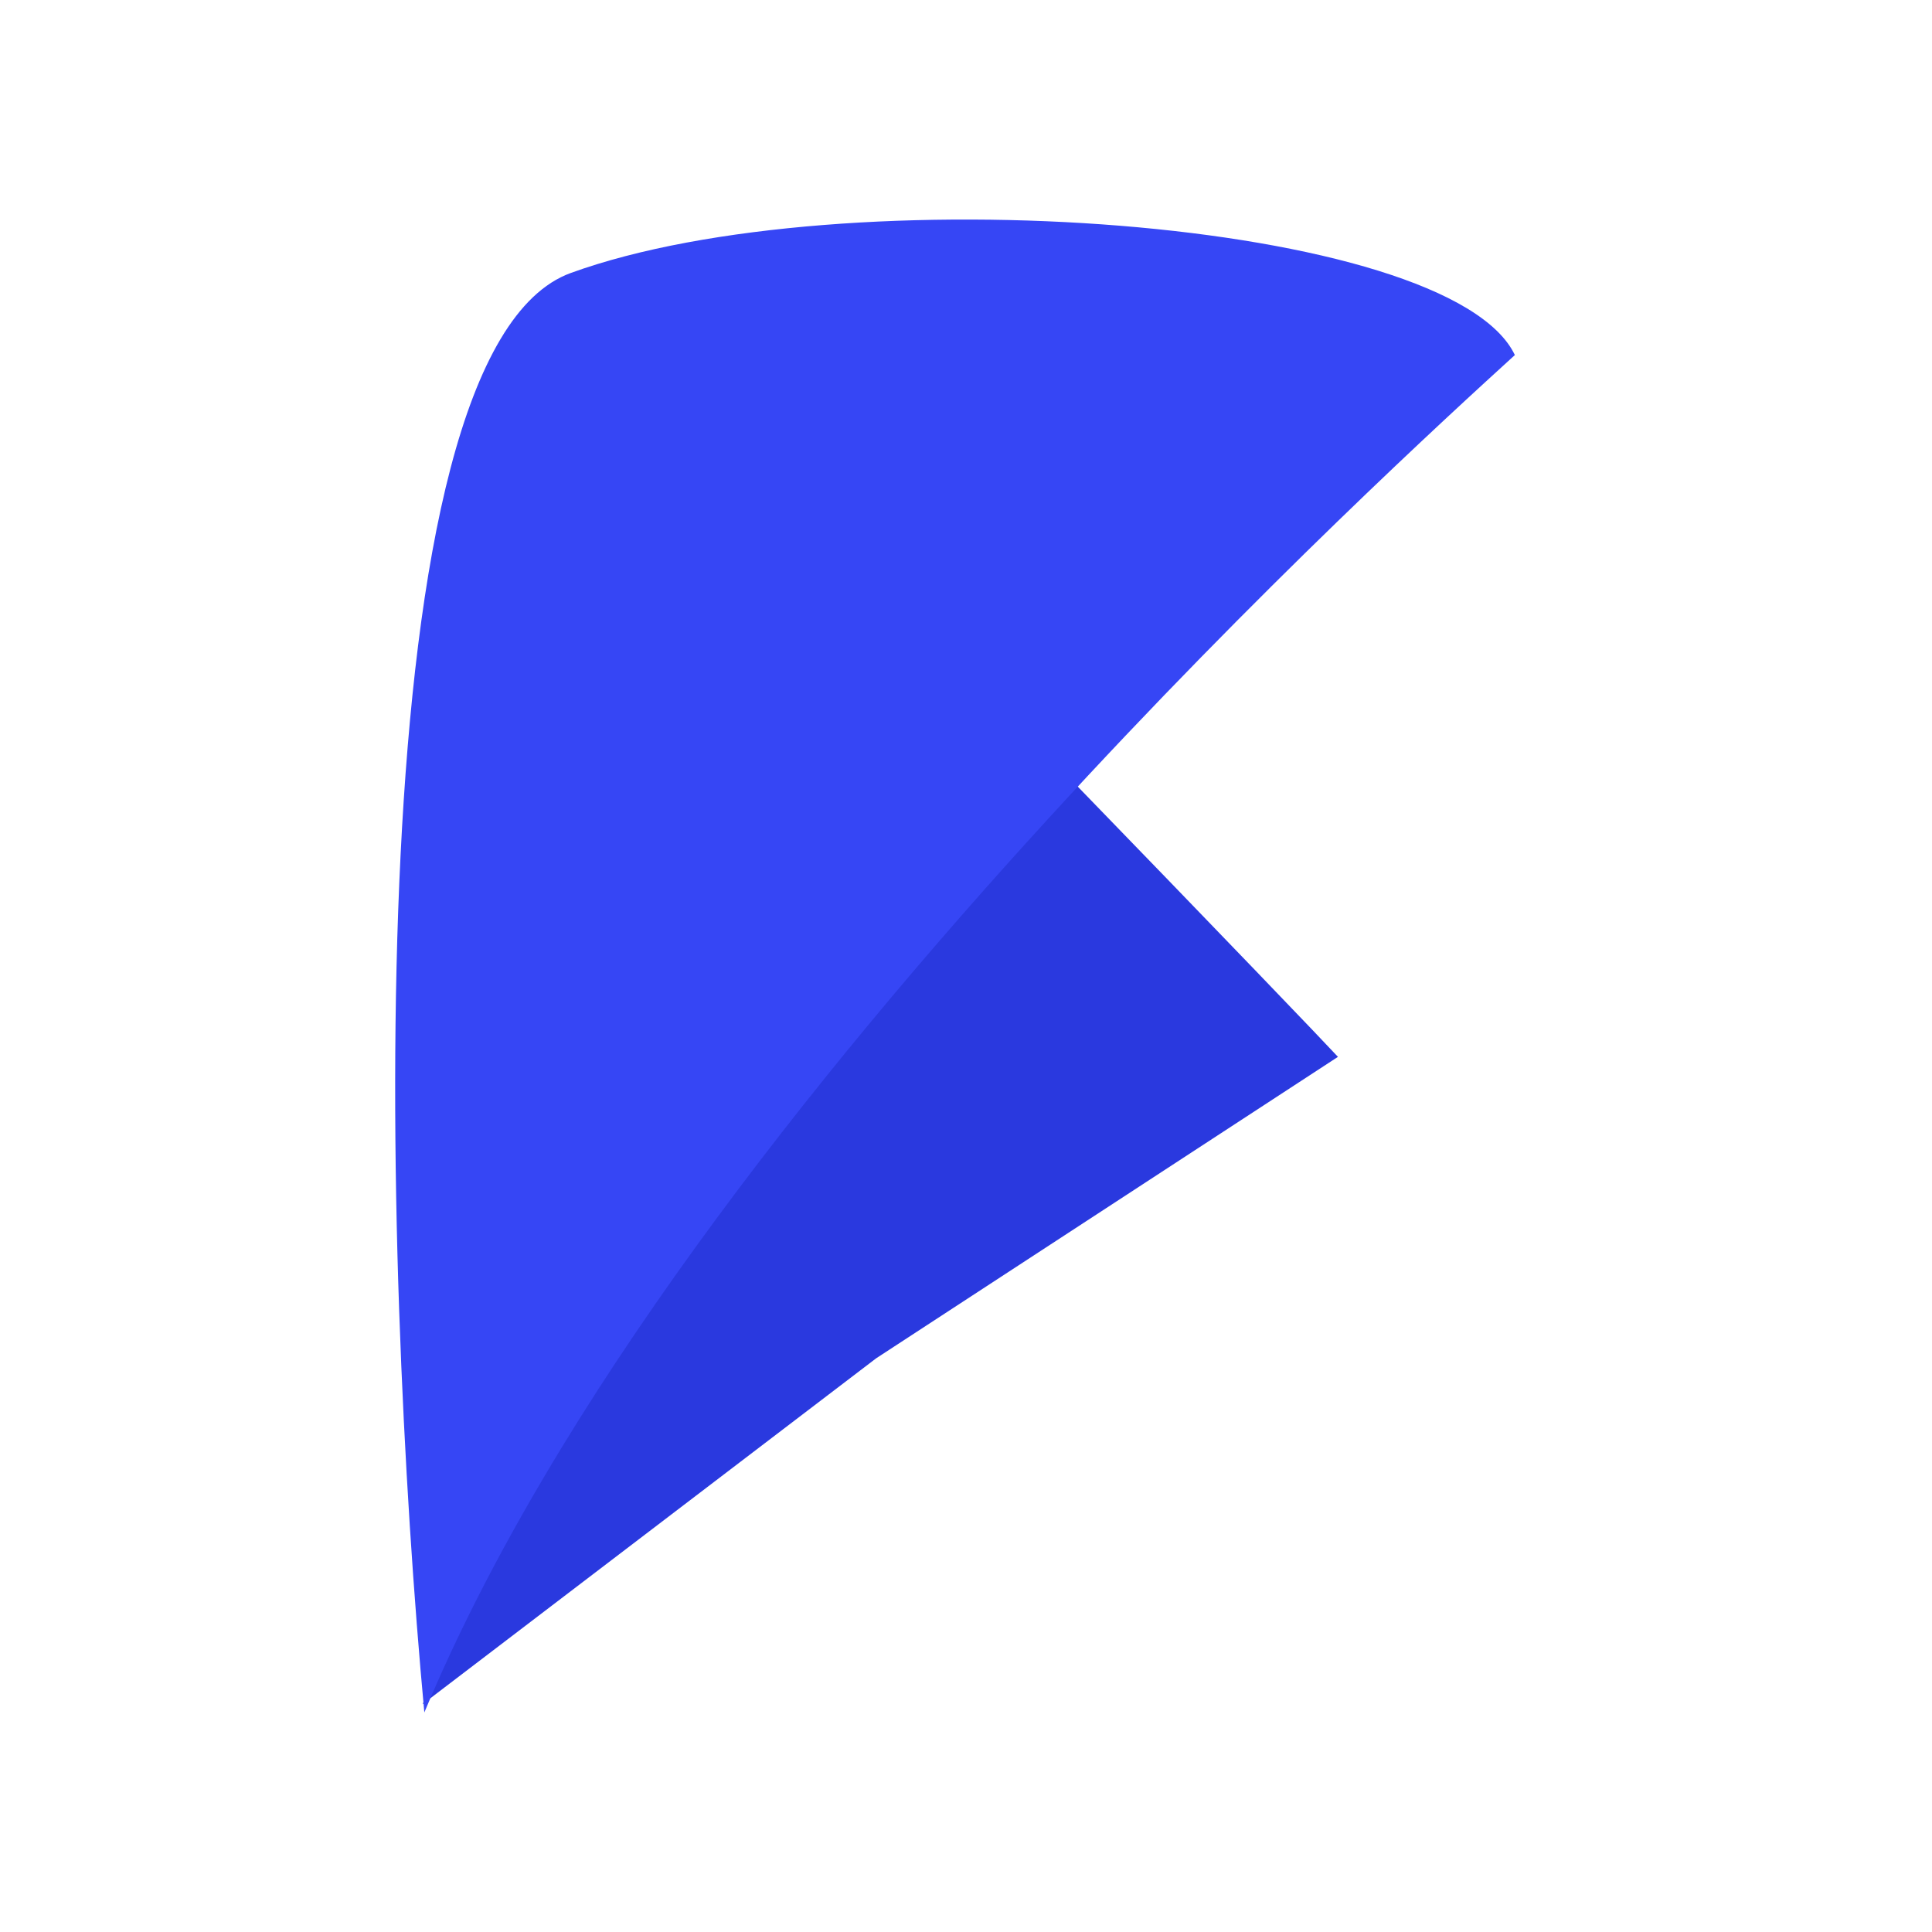
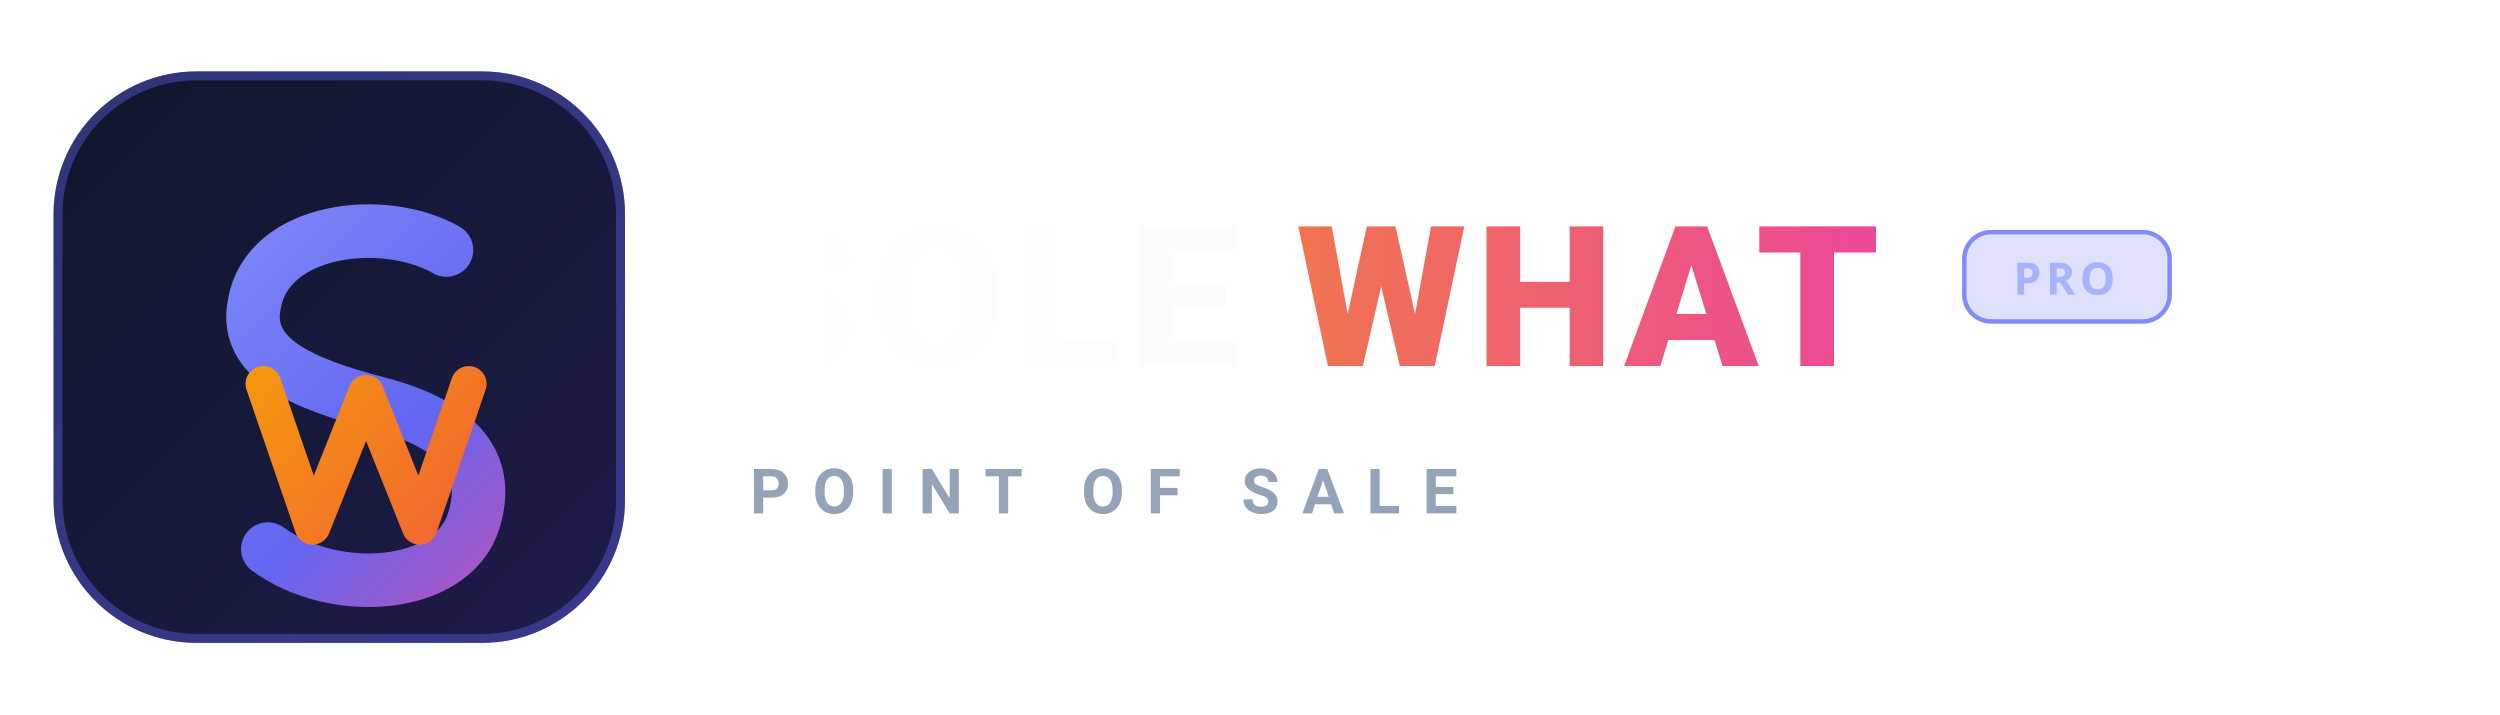
- <svg xmlns="http://www.w3.org/2000/svg" width="88" height="88" viewBox="0 0 88 88">
-   <path id="Path" fill="#1324dc" stroke="none" opacity="0.9" d="M 47.874 34.572 C 39.659 41.543 24.971 65.178 19.245 77.626 L 39.908 61.869 L 60.942 48.138 C 60.305 47.448 55.916 42.866 47.874 34.572 Z" />
-   <g id="Group">
-     <path id="path1" fill="#3646f5" stroke="none" d="M 26 12.433 C 16.115 16.023 17.433 57.64 19.328 78 C 25.199 63.918 37.006 49.03 47.747 37.289 C 57.353 26.79 66.107 18.809 69 16.172 C 66.034 9.94 38.357 7.945 26 12.433 Z" />
+ <svg xmlns="http://www.w3.org/2000/svg" width="560" height="160" viewBox="0 0 560 160" fill="none">
+   <defs>
+     <linearGradient id="logoBg" x1="0%" y1="0%" x2="100%" y2="100%">
+       <stop offset="0%" stop-color="#0F172A" />
+       <stop offset="100%" stop-color="#1E1B4B" />
+     </linearGradient>
+     <linearGradient id="logoRibbonS" x1="30" y1="30" x2="130" y2="130" gradientUnits="userSpaceOnUse">
+       <stop offset="0%" stop-color="#818CF8" />
+       <stop offset="50%" stop-color="#6366F1" />
+       <stop offset="100%" stop-color="#EC4899" />
+     </linearGradient>
+     <linearGradient id="logoRibbonW" x1="40" y1="60" x2="120" y2="130" gradientUnits="userSpaceOnUse">
+       <stop offset="0%" stop-color="#F59E0B" />
+       <stop offset="100%" stop-color="#EF4444" />
+     </linearGradient>
+     <linearGradient id="textGrad" x1="0%" y1="0%" x2="100%" y2="0%">
+       <stop offset="0%" stop-color="#FFFFFF" />
+       <stop offset="70%" stop-color="#F8FAFC" />
+       <stop offset="100%" stop-color="#CBD5E1" />
+     </linearGradient>
+     <linearGradient id="accentGrad" x1="0%" y1="0%" x2="100%" y2="0%">
+       <stop offset="0%" stop-color="#F59E0B" />
+       <stop offset="100%" stop-color="#EC4899" />
+     </linearGradient>
+   </defs>
+   <g transform="translate(12, 16)">
+     <rect width="128" height="128" rx="32" fill="url(#logoBg)" />
+     <rect x="1" y="1" width="126" height="126" rx="31" stroke="#6366F1" stroke-width="2" stroke-opacity="0.4" />
+     <path d="M 88 40              C 74 32, 48 35, 45 52              C 42 66, 60 71, 75 75              C 92 80, 98 89, 94 101              C 89 116, 63 118, 48 107" stroke="url(#logoRibbonS)" stroke-width="12" stroke-linecap="round" stroke-linejoin="round" fill="none" />
+     <path d="M 47 70              L 58 102              L 70 72              L 82 102              L 93 70" stroke="url(#logoRibbonW)" stroke-width="8" stroke-linecap="round" stroke-linejoin="round" fill="none" />
  </g>
+   <text x="165" y="82" fill="url(#textGrad)" font-family="system-ui, -apple-system, 'Segoe UI', Roboto, 'Helvetica Neue', sans-serif" font-size="44" font-weight="900" letter-spacing="2">SOLE <tspan fill="url(#accentGrad)">WHAT</tspan>
+   </text>
+   <text x="168" y="115" fill="#94A3B8" font-family="system-ui, -apple-system, 'Segoe UI', Roboto, sans-serif" font-size="14" font-weight="700" letter-spacing="5">POINT OF SALE</text>
+   <rect x="440" y="52" width="46" height="20" rx="6" fill="#6366F1" fill-opacity="0.2" stroke="#818CF8" stroke-width="1" />
+   <text x="451" y="66" fill="#A5B4FC" font-family="system-ui" font-size="10" font-weight="800" letter-spacing="1">PRO</text>
</svg>
